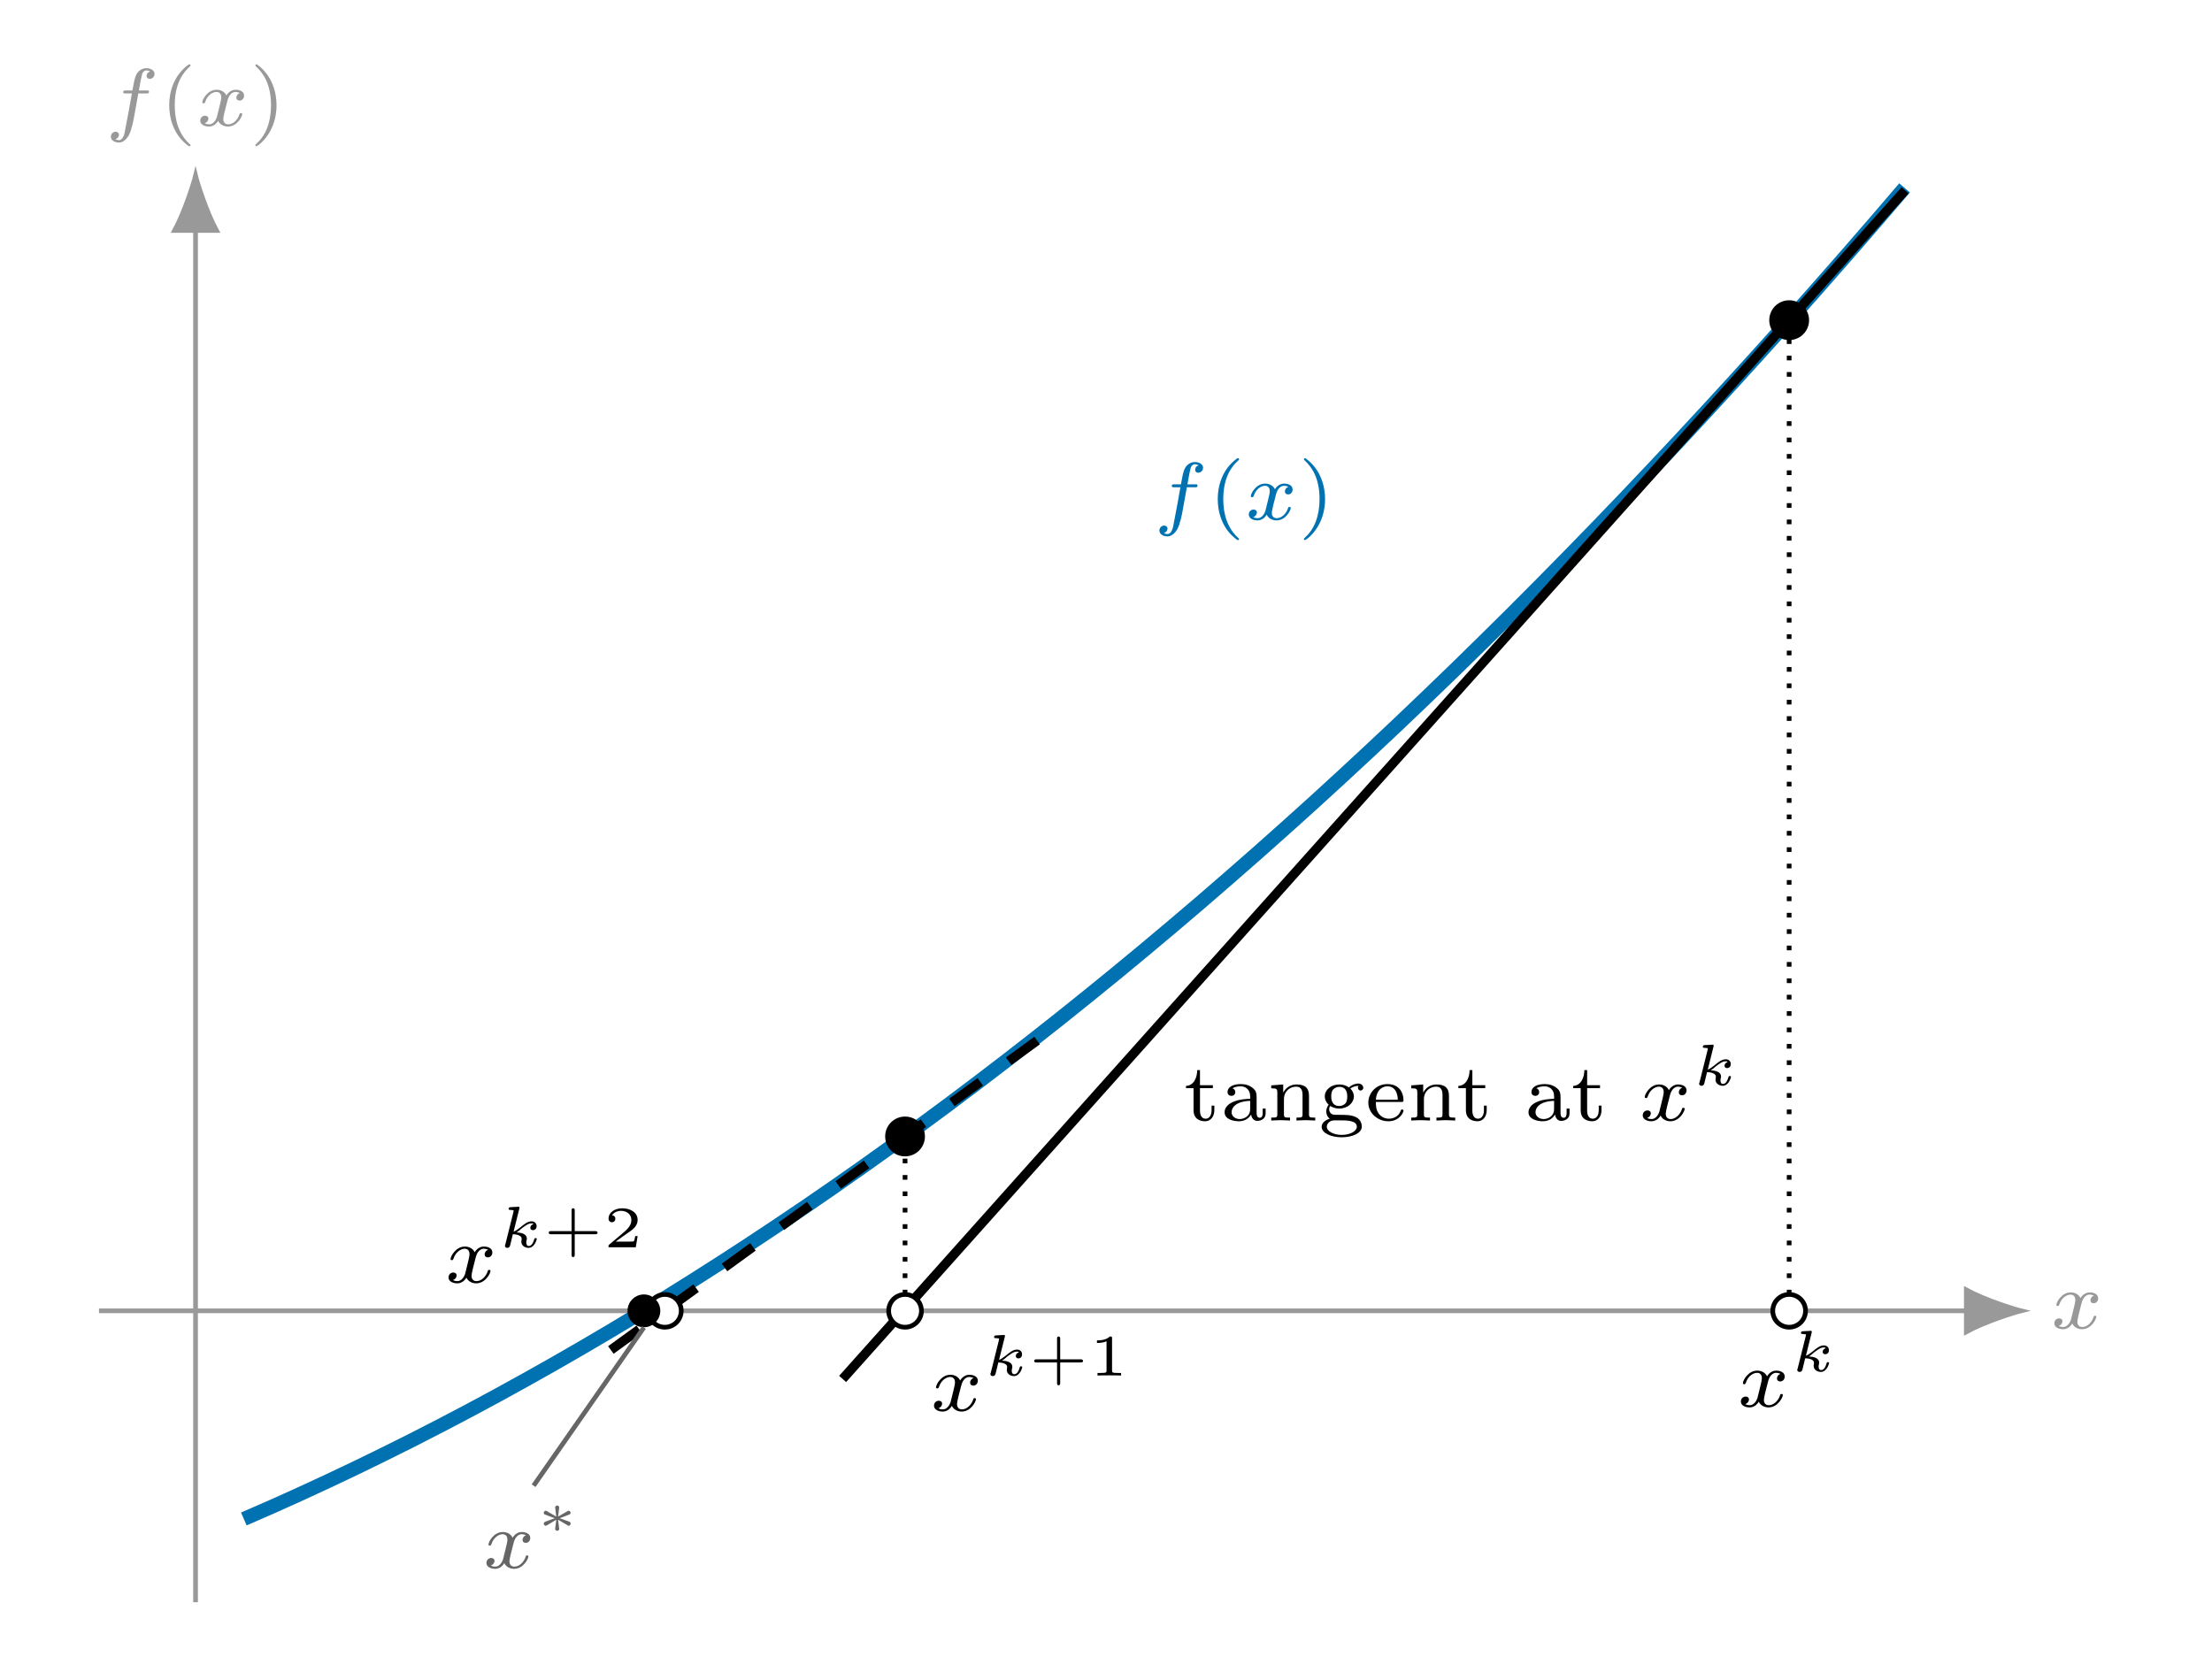
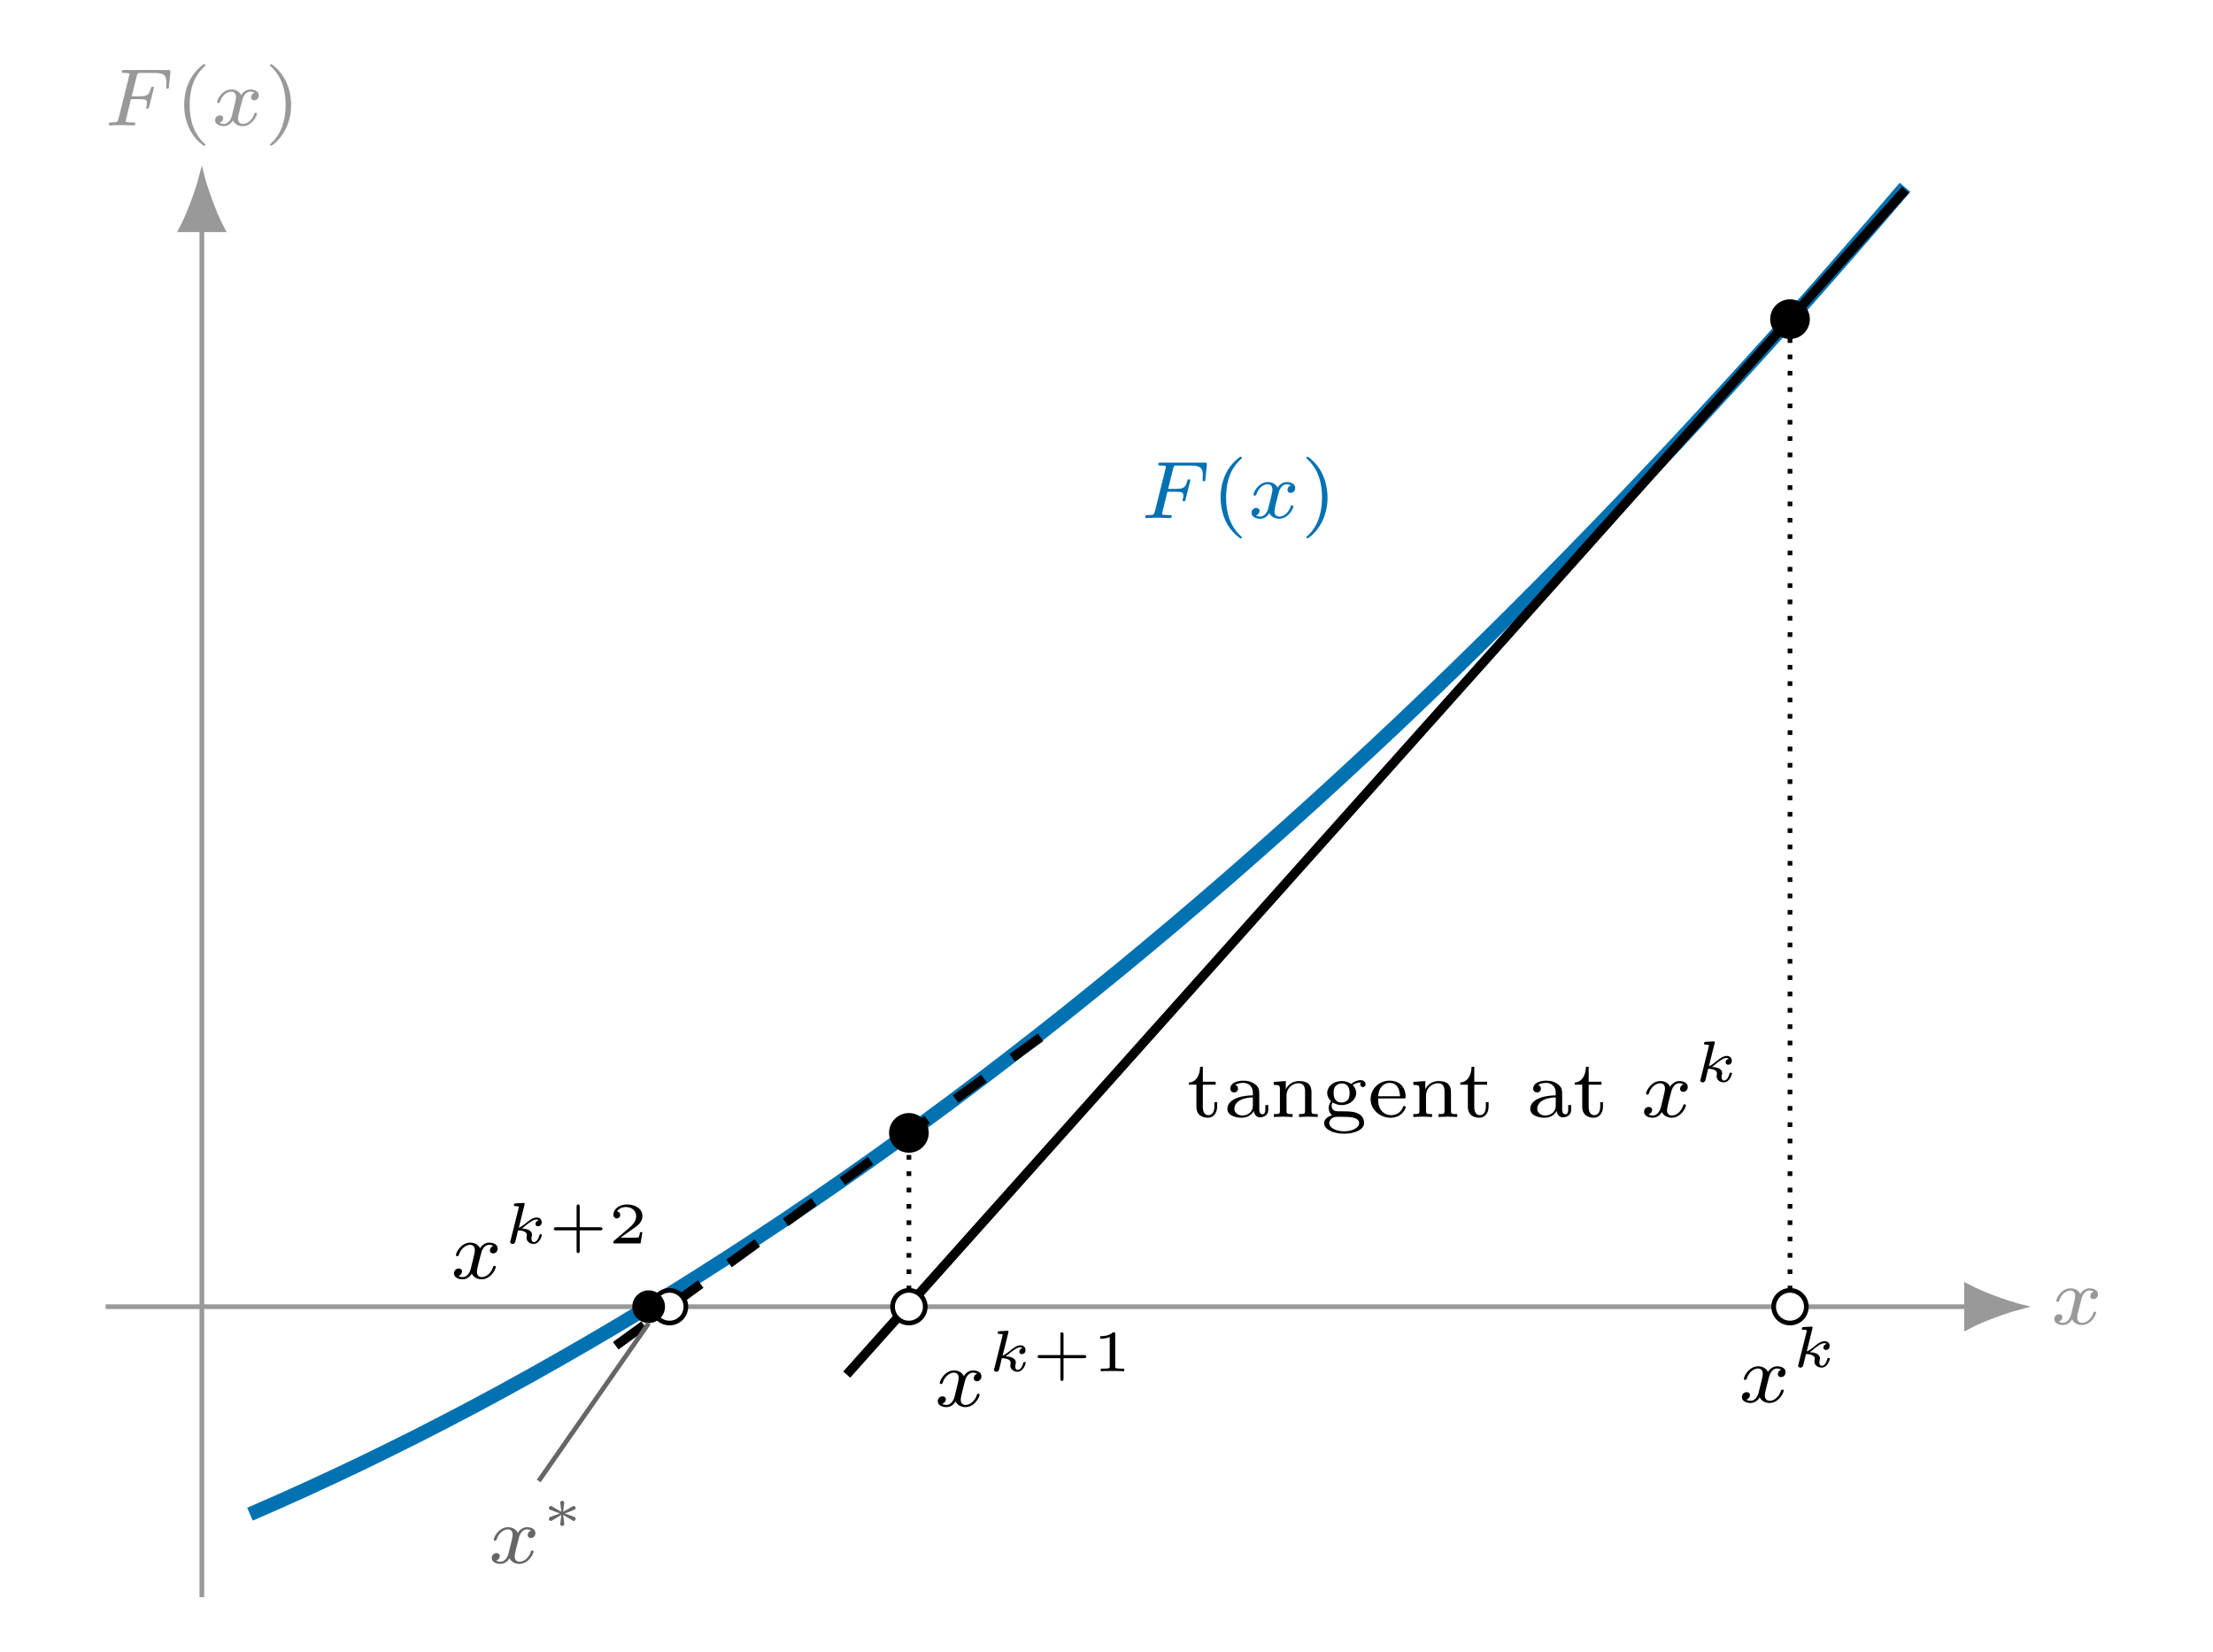
- <svg xmlns="http://www.w3.org/2000/svg" xmlns:xlink="http://www.w3.org/1999/xlink" width="187.707pt" height="140.575pt" viewBox="0 0 187.707 140.575">
+ <svg xmlns="http://www.w3.org/2000/svg" xmlns:xlink="http://www.w3.org/1999/xlink" width="188.436pt" height="140.575pt" viewBox="0 0 188.436 140.575">
  <defs>
    <g>
      <g id="glyph-0-0">
        <path d="M 1.734 -0.734 C 1.656 -0.5 1.438 -0.125 1.078 -0.125 C 1.062 -0.125 0.844 -0.125 0.703 -0.219 C 0.984 -0.312 1.016 -0.562 1.016 -0.609 C 1.016 -0.766 0.891 -0.859 0.734 -0.859 C 0.531 -0.859 0.328 -0.703 0.328 -0.438 C 0.328 -0.094 0.719 0.062 1.062 0.062 C 1.391 0.062 1.672 -0.125 1.844 -0.422 C 2.016 -0.062 2.391 0.062 2.672 0.062 C 3.469 0.062 3.891 -0.797 3.891 -1 C 3.891 -1.078 3.797 -1.078 3.781 -1.078 C 3.688 -1.078 3.672 -1.047 3.656 -0.969 C 3.5 -0.484 3.094 -0.125 2.703 -0.125 C 2.422 -0.125 2.281 -0.312 2.281 -0.578 C 2.281 -0.766 2.438 -1.391 2.641 -2.156 C 2.781 -2.703 3.094 -2.875 3.312 -2.875 C 3.328 -2.875 3.547 -2.875 3.688 -2.781 C 3.469 -2.719 3.391 -2.516 3.391 -2.391 C 3.391 -2.234 3.5 -2.141 3.672 -2.141 C 3.828 -2.141 4.047 -2.266 4.047 -2.562 C 4.047 -2.953 3.609 -3.062 3.328 -3.062 C 2.984 -3.062 2.703 -2.844 2.547 -2.578 C 2.422 -2.859 2.109 -3.062 1.719 -3.062 C 0.938 -3.062 0.5 -2.219 0.5 -2 C 0.5 -1.906 0.594 -1.906 0.609 -1.906 C 0.703 -1.906 0.703 -1.938 0.75 -2.031 C 0.922 -2.578 1.359 -2.875 1.703 -2.875 C 1.922 -2.875 2.109 -2.75 2.109 -2.406 C 2.109 -2.281 2.031 -1.922 1.969 -1.688 Z M 1.734 -0.734 " />
      </g>
      <g id="glyph-0-1">
-         <path d="M 2.828 -2.75 L 3.516 -2.75 C 3.656 -2.75 3.734 -2.75 3.734 -2.906 C 3.734 -3 3.656 -3 3.531 -3 L 2.875 -3 C 3.031 -3.875 3.094 -4.203 3.156 -4.406 C 3.188 -4.547 3.344 -4.703 3.5 -4.703 C 3.516 -4.703 3.703 -4.703 3.828 -4.609 C 3.547 -4.531 3.531 -4.281 3.531 -4.234 C 3.531 -4.078 3.641 -3.984 3.797 -3.984 C 3.984 -3.984 4.203 -4.141 4.203 -4.406 C 4.203 -4.719 3.859 -4.891 3.5 -4.891 C 3.203 -4.891 2.859 -4.719 2.672 -4.375 C 2.531 -4.109 2.469 -3.797 2.328 -3 L 1.781 -3 C 1.641 -3 1.547 -3 1.547 -2.844 C 1.547 -2.75 1.641 -2.75 1.766 -2.75 L 2.281 -2.75 C 2.281 -2.703 1.828 -0.203 1.672 0.547 C 1.641 0.703 1.516 1.219 1.188 1.219 C 1.172 1.219 1.016 1.219 0.875 1.141 C 1.156 1.047 1.188 0.797 1.188 0.766 C 1.188 0.609 1.062 0.5 0.906 0.5 C 0.719 0.5 0.5 0.656 0.5 0.922 C 0.5 1.234 0.828 1.422 1.188 1.422 C 1.625 1.422 1.938 0.953 2.016 0.812 C 2.266 0.344 2.422 -0.516 2.438 -0.594 Z M 2.828 -2.75 " />
+         <path d="M 2.375 -2.234 L 3.125 -2.234 C 3.656 -2.234 3.734 -2.156 3.734 -1.922 C 3.734 -1.828 3.734 -1.812 3.688 -1.609 C 3.672 -1.578 3.672 -1.547 3.672 -1.531 C 3.672 -1.453 3.719 -1.422 3.797 -1.422 C 3.875 -1.422 3.891 -1.453 3.922 -1.578 L 4.297 -3.062 C 4.297 -3.078 4.328 -3.188 4.328 -3.203 C 4.328 -3.266 4.281 -3.297 4.203 -3.297 C 4.109 -3.297 4.109 -3.266 4.062 -3.141 C 3.922 -2.594 3.734 -2.484 3.141 -2.484 L 2.438 -2.484 L 2.875 -4.234 C 2.938 -4.453 2.938 -4.469 3.234 -4.469 L 4.297 -4.469 C 5.219 -4.469 5.391 -4.25 5.391 -3.672 C 5.391 -3.438 5.375 -3.297 5.375 -3.234 C 5.375 -3.188 5.391 -3.125 5.484 -3.125 C 5.594 -3.125 5.594 -3.188 5.609 -3.297 L 5.734 -4.516 C 5.75 -4.719 5.703 -4.719 5.531 -4.719 L 1.828 -4.719 C 1.688 -4.719 1.594 -4.719 1.594 -4.562 C 1.594 -4.469 1.688 -4.469 1.828 -4.469 C 1.828 -4.469 1.953 -4.469 2.094 -4.453 C 2.234 -4.438 2.25 -4.422 2.25 -4.359 C 2.25 -4.312 2.219 -4.234 2.219 -4.203 L 1.312 -0.562 C 1.234 -0.297 1.234 -0.25 0.688 -0.25 C 0.562 -0.25 0.484 -0.25 0.484 -0.109 C 0.484 -0.031 0.531 0 0.594 0 C 0.797 0 1.312 -0.031 1.516 -0.031 L 2.047 -0.016 C 2.219 -0.016 2.422 0 2.594 0 C 2.641 0 2.75 0 2.75 -0.156 C 2.75 -0.25 2.656 -0.25 2.5 -0.25 C 2.484 -0.25 2.312 -0.25 2.141 -0.266 C 2 -0.281 1.922 -0.281 1.922 -0.375 C 1.922 -0.406 1.922 -0.438 1.953 -0.5 Z M 2.375 -2.234 " />
      </g>
      <g id="glyph-1-0">
        <path d="M 2.469 -5.219 C 1.141 -4.281 0.797 -2.812 0.797 -1.75 C 0.797 -0.766 1.094 0.766 2.469 1.734 C 2.531 1.734 2.609 1.734 2.609 1.641 C 2.609 1.609 2.594 1.594 2.531 1.547 C 1.609 0.703 1.266 -0.469 1.266 -1.734 C 1.266 -3.609 1.984 -4.531 2.562 -5.047 C 2.594 -5.078 2.609 -5.094 2.609 -5.125 C 2.609 -5.219 2.531 -5.219 2.469 -5.219 Z M 2.469 -5.219 " />
      </g>
      <g id="glyph-1-1">
        <path d="M 0.625 -5.219 C 0.578 -5.219 0.5 -5.219 0.5 -5.125 C 0.5 -5.094 0.516 -5.078 0.562 -5.031 C 1.156 -4.484 1.828 -3.547 1.828 -1.75 C 1.828 -0.297 1.375 0.812 0.625 1.484 C 0.5 1.609 0.5 1.609 0.5 1.641 C 0.5 1.688 0.516 1.734 0.578 1.734 C 0.672 1.734 1.328 1.266 1.781 0.406 C 2.094 -0.172 2.297 -0.922 2.297 -1.734 C 2.297 -2.719 2 -4.234 0.625 -5.219 Z M 0.625 -5.219 " />
      </g>
      <g id="glyph-1-2">
        <path d="M 1.391 -2.75 L 2.484 -2.75 L 2.484 -3 L 1.391 -3 L 1.391 -4.281 L 1.156 -4.281 C 1.156 -3.656 0.875 -2.969 0.203 -2.938 L 0.203 -2.75 L 0.844 -2.75 L 0.844 -0.875 C 0.844 -0.094 1.438 0.062 1.828 0.062 C 2.281 0.062 2.609 -0.328 2.609 -0.875 L 2.609 -1.266 L 2.375 -1.266 L 2.375 -0.891 C 2.375 -0.406 2.156 -0.156 1.875 -0.156 C 1.391 -0.156 1.391 -0.734 1.391 -0.859 Z M 1.391 -2.75 " />
      </g>
      <g id="glyph-1-3">
        <path d="M 3.094 -1.859 C 3.094 -2.234 3.094 -2.5 2.781 -2.75 C 2.5 -2.984 2.156 -3.094 1.75 -3.094 C 1.094 -3.094 0.625 -2.844 0.625 -2.422 C 0.625 -2.203 0.781 -2.094 0.953 -2.094 C 1.141 -2.094 1.281 -2.219 1.281 -2.406 C 1.281 -2.531 1.234 -2.672 1.047 -2.734 C 1.297 -2.906 1.703 -2.906 1.734 -2.906 C 2.125 -2.906 2.547 -2.656 2.547 -2.062 L 2.547 -1.844 C 2.172 -1.828 1.703 -1.812 1.203 -1.625 C 0.578 -1.391 0.375 -1.016 0.375 -0.703 C 0.375 -0.109 1.109 0.062 1.594 0.062 C 2.156 0.062 2.484 -0.25 2.625 -0.516 C 2.656 -0.234 2.844 0.031 3.156 0.031 C 3.172 0.031 3.859 0.031 3.859 -0.625 L 3.859 -1.016 L 3.609 -1.016 L 3.609 -0.625 C 3.609 -0.562 3.609 -0.234 3.359 -0.234 C 3.094 -0.234 3.094 -0.562 3.094 -0.641 Z M 2.547 -0.984 C 2.547 -0.312 1.969 -0.125 1.656 -0.125 C 1.297 -0.125 0.969 -0.359 0.969 -0.703 C 0.969 -1.078 1.297 -1.625 2.547 -1.672 Z M 2.547 -0.984 " />
      </g>
      <g id="glyph-1-4">
        <path d="M 3.578 -2.109 C 3.578 -2.719 3.281 -3.062 2.531 -3.062 C 1.969 -3.062 1.594 -2.75 1.406 -2.391 L 1.391 -2.391 L 1.391 -3.062 L 0.375 -2.984 L 0.375 -2.734 C 0.844 -2.734 0.891 -2.688 0.891 -2.344 L 0.891 -0.547 C 0.891 -0.25 0.828 -0.25 0.375 -0.25 L 0.375 0 C 0.391 0 0.875 -0.031 1.172 -0.031 C 1.422 -0.031 1.906 0 1.969 0 L 1.969 -0.25 C 1.516 -0.25 1.453 -0.25 1.453 -0.547 L 1.453 -1.797 C 1.453 -2.531 2.016 -2.875 2.484 -2.875 C 2.969 -2.875 3.031 -2.484 3.031 -2.141 L 3.031 -0.547 C 3.031 -0.25 2.969 -0.25 2.516 -0.25 L 2.516 0 C 2.531 0 3.016 -0.031 3.297 -0.031 C 3.562 -0.031 4.047 0 4.109 0 L 4.109 -0.25 C 3.656 -0.25 3.578 -0.25 3.578 -0.547 Z M 3.578 -2.109 " />
      </g>
      <g id="glyph-1-5">
        <path d="M 1 -1.234 C 1.109 -1.172 1.359 -1.016 1.766 -1.016 C 2.469 -1.016 3 -1.5 3 -2.047 C 3 -2.312 2.875 -2.531 2.703 -2.719 C 3.016 -2.938 3.281 -2.938 3.406 -2.938 C 3.375 -2.906 3.344 -2.891 3.344 -2.781 C 3.344 -2.641 3.453 -2.547 3.562 -2.547 C 3.672 -2.547 3.797 -2.625 3.797 -2.781 C 3.797 -2.938 3.656 -3.141 3.375 -3.141 C 3.281 -3.141 2.906 -3.109 2.578 -2.812 C 2.359 -2.969 2.078 -3.062 1.766 -3.062 C 1.047 -3.062 0.531 -2.594 0.531 -2.047 C 0.531 -1.766 0.672 -1.516 0.859 -1.344 C 0.812 -1.281 0.656 -1.047 0.656 -0.781 C 0.656 -0.688 0.672 -0.359 0.953 -0.156 C 0.625 -0.062 0.266 0.172 0.266 0.531 C 0.266 1.047 1.031 1.422 1.969 1.422 C 2.859 1.422 3.672 1.078 3.672 0.516 C 3.672 0.312 3.594 -0.062 3.219 -0.266 C 2.797 -0.484 2.391 -0.484 1.719 -0.484 C 1.562 -0.484 1.312 -0.484 1.266 -0.5 C 1.031 -0.547 0.906 -0.75 0.906 -0.953 C 0.906 -1.125 0.953 -1.188 1 -1.234 Z M 1.766 -1.234 C 1.078 -1.234 1.078 -1.891 1.078 -2.047 C 1.078 -2.156 1.078 -2.438 1.219 -2.609 C 1.328 -2.734 1.516 -2.859 1.766 -2.859 C 2.438 -2.859 2.438 -2.188 2.438 -2.047 C 2.438 -1.938 2.438 -1.656 2.297 -1.469 C 2.203 -1.359 2.016 -1.234 1.766 -1.234 Z M 1.766 -0.016 C 2.391 -0.016 3.25 -0.016 3.25 0.531 C 3.25 0.891 2.703 1.219 1.969 1.219 C 1.25 1.219 0.703 0.891 0.703 0.531 C 0.703 0.281 0.922 -0.016 1.359 -0.016 Z M 1.766 -0.016 " />
      </g>
      <g id="glyph-1-6">
        <path d="M 3.062 -1.578 C 3.203 -1.578 3.25 -1.578 3.25 -1.734 C 3.25 -2.344 2.906 -3.094 1.875 -3.094 C 0.969 -3.094 0.266 -2.375 0.266 -1.516 C 0.266 -0.641 1.047 0.062 1.969 0.062 C 2.906 0.062 3.25 -0.688 3.25 -0.828 C 3.25 -0.859 3.234 -0.938 3.141 -0.938 C 3.047 -0.938 3.031 -0.891 3.016 -0.828 C 2.797 -0.25 2.266 -0.156 2.016 -0.156 C 1.688 -0.156 1.375 -0.297 1.172 -0.562 C 0.906 -0.891 0.906 -1.312 0.906 -1.578 Z M 0.906 -1.766 C 0.984 -2.75 1.609 -2.906 1.875 -2.906 C 2.734 -2.906 2.766 -1.938 2.766 -1.766 Z M 0.906 -1.766 " />
      </g>
      <g id="glyph-2-0">
        <path d="M 1.828 -3.266 C 1.844 -3.328 1.844 -3.344 1.844 -3.359 C 1.844 -3.453 1.781 -3.453 1.688 -3.438 L 1.078 -3.406 C 1 -3.391 0.984 -3.391 0.969 -3.375 C 0.938 -3.344 0.922 -3.281 0.922 -3.25 C 0.922 -3.172 1.016 -3.172 1.078 -3.172 C 1.078 -3.172 1.172 -3.172 1.25 -3.156 C 1.344 -3.156 1.344 -3.141 1.344 -3.094 C 1.344 -3.078 1.344 -3.078 1.328 -2.984 L 0.641 -0.234 C 0.609 -0.156 0.609 -0.156 0.609 -0.125 C 0.609 -0.016 0.703 0.047 0.812 0.047 C 1 0.047 1.047 -0.125 1.062 -0.203 L 1.281 -1.109 C 1.422 -1.109 2.031 -1.078 2.031 -0.719 C 2.031 -0.688 2.031 -0.672 2.016 -0.609 C 2 -0.531 2 -0.5 2 -0.484 C 2 -0.125 2.328 0.047 2.609 0.047 C 3.125 0.047 3.312 -0.656 3.312 -0.719 C 3.312 -0.781 3.234 -0.781 3.219 -0.781 C 3.125 -0.781 3.125 -0.766 3.094 -0.672 C 3.047 -0.5 2.906 -0.109 2.641 -0.109 C 2.453 -0.109 2.422 -0.297 2.422 -0.406 C 2.422 -0.406 2.422 -0.484 2.438 -0.562 C 2.469 -0.641 2.469 -0.703 2.469 -0.734 C 2.469 -1.172 1.922 -1.25 1.594 -1.266 C 1.734 -1.344 1.938 -1.516 2.016 -1.594 C 2.312 -1.812 2.578 -2.031 2.859 -2.031 C 2.969 -2.031 3 -2 3.031 -1.969 C 3.031 -1.969 3 -1.953 3 -1.953 C 2.766 -1.875 2.766 -1.672 2.766 -1.656 C 2.766 -1.562 2.828 -1.453 2.984 -1.453 C 3.094 -1.453 3.297 -1.531 3.297 -1.797 C 3.297 -2.047 3.109 -2.203 2.875 -2.203 C 2.531 -2.203 2.25 -1.969 1.891 -1.672 C 1.703 -1.531 1.547 -1.406 1.344 -1.328 Z M 1.828 -3.266 " />
      </g>
      <g id="glyph-3-0">
        <path d="M 2.688 -1.109 L 4.422 -1.109 C 4.484 -1.109 4.625 -1.109 4.625 -1.234 C 4.625 -1.375 4.484 -1.375 4.422 -1.375 L 2.688 -1.375 L 2.688 -3.109 C 2.688 -3.188 2.688 -3.312 2.547 -3.312 C 2.422 -3.312 2.422 -3.188 2.422 -3.109 L 2.422 -1.375 L 0.688 -1.375 C 0.609 -1.375 0.484 -1.375 0.484 -1.234 C 0.484 -1.109 0.609 -1.109 0.688 -1.109 L 2.422 -1.109 L 2.422 0.625 C 2.422 0.703 2.422 0.828 2.547 0.828 C 2.688 0.828 2.688 0.703 2.688 0.625 Z M 2.688 -1.109 " />
      </g>
      <g id="glyph-3-1">
        <path d="M 1.984 -3.156 C 1.984 -3.312 1.969 -3.312 1.797 -3.312 C 1.453 -2.984 0.891 -2.984 0.797 -2.984 L 0.703 -2.984 L 0.703 -2.766 L 0.797 -2.766 C 0.906 -2.766 1.234 -2.781 1.516 -2.906 L 1.516 -0.422 C 1.516 -0.266 1.516 -0.219 1 -0.219 L 0.75 -0.219 L 0.75 0 C 1.016 -0.016 1.453 -0.016 1.75 -0.016 C 2.031 -0.016 2.484 -0.016 2.75 0 L 2.75 -0.219 L 2.5 -0.219 C 1.984 -0.219 1.984 -0.266 1.984 -0.422 Z M 1.984 -3.156 " />
      </g>
      <g id="glyph-3-2">
        <path d="M 2.922 -0.953 L 2.719 -0.953 C 2.703 -0.859 2.656 -0.562 2.578 -0.5 C 2.531 -0.484 2.109 -0.484 2.047 -0.484 L 1.062 -0.484 C 1.391 -0.719 1.766 -1 2.062 -1.203 C 2.516 -1.5 2.922 -1.797 2.922 -2.328 C 2.922 -2.953 2.328 -3.312 1.609 -3.312 C 0.938 -3.312 0.453 -2.922 0.453 -2.438 C 0.453 -2.172 0.672 -2.125 0.734 -2.125 C 0.875 -2.125 1.031 -2.219 1.031 -2.422 C 1.031 -2.609 0.906 -2.703 0.75 -2.719 C 0.891 -2.938 1.172 -3.094 1.516 -3.094 C 2 -3.094 2.391 -2.797 2.391 -2.312 C 2.391 -1.891 2.109 -1.578 1.719 -1.25 L 0.516 -0.234 C 0.469 -0.188 0.453 -0.188 0.453 -0.156 L 0.453 0 L 2.766 0 Z M 2.922 -0.953 " />
      </g>
      <g id="glyph-4-0">
        <path d="M 1.906 -1.375 C 1.922 -1.469 2 -2.109 2 -2.156 C 2 -2.234 1.922 -2.312 1.828 -2.312 C 1.719 -2.312 1.656 -2.234 1.656 -2.156 C 1.656 -2.109 1.734 -1.469 1.75 -1.375 L 0.969 -1.828 C 0.922 -1.859 0.906 -1.875 0.859 -1.875 C 0.781 -1.875 0.688 -1.797 0.688 -1.688 C 0.688 -1.609 0.734 -1.562 0.797 -1.547 C 1.062 -1.438 1.344 -1.344 1.625 -1.234 C 1.344 -1.141 0.891 -0.969 0.812 -0.938 C 0.781 -0.922 0.688 -0.891 0.688 -0.781 C 0.688 -0.672 0.781 -0.594 0.859 -0.594 C 0.922 -0.594 1.062 -0.703 1.75 -1.109 C 1.734 -1 1.656 -0.375 1.656 -0.328 C 1.656 -0.25 1.719 -0.172 1.828 -0.172 C 1.922 -0.172 2 -0.234 2 -0.328 C 2 -0.375 1.922 -1.016 1.906 -1.109 L 2.703 -0.641 C 2.734 -0.609 2.75 -0.594 2.797 -0.594 C 2.875 -0.594 2.969 -0.672 2.969 -0.781 C 2.969 -0.859 2.922 -0.922 2.859 -0.938 C 2.594 -1.047 2.312 -1.141 2.031 -1.234 C 2.312 -1.344 2.766 -1.5 2.844 -1.547 C 2.875 -1.562 2.969 -1.578 2.969 -1.688 C 2.969 -1.797 2.875 -1.875 2.797 -1.875 C 2.75 -1.875 2.734 -1.859 2.688 -1.828 Z M 1.906 -1.375 " />
      </g>
    </g>
    <clipPath id="clip-0">
-       <path clip-rule="nonzero" d="M 3 0 L 179 0 L 179 140.152 L 3 140.152 Z M 3 0 " />
+       <path clip-rule="nonzero" d="M 4 0 L 180 0 L 180 140.152 L 4 140.152 Z M 4 0 " />
    </clipPath>
  </defs>
-   <path fill="none" stroke-width="0.399" stroke-linecap="butt" stroke-linejoin="miter" stroke="rgb(59.999%, 59.999%, 59.999%)" stroke-opacity="1" stroke-miterlimit="10" d="M 69.875 0.002 L 228.815 0.002 " transform="matrix(0.996986, 0, 0, -0.996986, -61.26553, 111.2517)" />
-   <path fill-rule="nonzero" fill="rgb(59.999%, 59.999%, 59.999%)" fill-opacity="1" stroke-width="0.399" stroke-linecap="butt" stroke-linejoin="miter" stroke="rgb(59.999%, 59.999%, 59.999%)" stroke-opacity="1" stroke-miterlimit="10" d="M 4.649 0.002 C 4.077 0.139 1.569 0.922 -0.002 1.78 L -0.002 -1.781 C 1.569 -0.923 4.077 -0.139 4.649 0.002 Z M 4.649 0.002 " transform="matrix(0.996986, 0, 0, -0.996986, 166.8612, 111.2517)" />
+   <path fill="none" stroke-width="0.399" stroke-linecap="butt" stroke-linejoin="miter" stroke="rgb(59.999%, 59.999%, 59.999%)" stroke-opacity="1" stroke-miterlimit="10" d="M 69.876 0.002 L 228.816 0.002 " transform="matrix(0.996986, 0, 0, -0.996986, -60.67272, 111.2517)" />
+   <path fill-rule="nonzero" fill="rgb(59.999%, 59.999%, 59.999%)" fill-opacity="1" stroke-width="0.399" stroke-linecap="butt" stroke-linejoin="miter" stroke="rgb(59.999%, 59.999%, 59.999%)" stroke-opacity="1" stroke-miterlimit="10" d="M 4.65 0.002 C 4.078 0.139 1.57 0.922 -0.001 1.78 L -0.001 -1.781 C 1.57 -0.923 4.078 -0.139 4.65 0.002 Z M 4.65 0.002 " transform="matrix(0.996986, 0, 0, -0.996986, 167.454, 111.2517)" />
  <g fill="rgb(59.999%, 59.999%, 59.999%)" fill-opacity="1">
-     <use xlink:href="#glyph-0-0" x="174" y="112.748" />
+     <use xlink:href="#glyph-0-0" x="174.593" y="112.748" />
  </g>
-   <path fill="none" stroke-width="0.399" stroke-linecap="butt" stroke-linejoin="miter" stroke="rgb(59.999%, 59.999%, 59.999%)" stroke-opacity="1" stroke-miterlimit="10" d="M 78.095 -24.804 L 78.095 91.97 " transform="matrix(0.996986, 0, 0, -0.996986, -61.26553, 111.2517)" />
-   <path fill-rule="nonzero" fill="rgb(59.999%, 59.999%, 59.999%)" fill-opacity="1" stroke-width="0.399" stroke-linecap="butt" stroke-linejoin="miter" stroke="rgb(59.999%, 59.999%, 59.999%)" stroke-opacity="1" stroke-miterlimit="10" d="M 4.649 0 C 4.077 0.138 1.569 0.925 -0.002 1.779 L -0.002 -1.778 C 1.569 -0.924 4.077 -0.137 4.649 0 Z M 4.649 0 " transform="matrix(0, -0.996986, -0.996986, 0, 16.59414, 19.55682)" />
+   <path fill="none" stroke-width="0.399" stroke-linecap="butt" stroke-linejoin="miter" stroke="rgb(59.999%, 59.999%, 59.999%)" stroke-opacity="1" stroke-miterlimit="10" d="M 78.096 -24.804 L 78.096 91.97 " transform="matrix(0.996986, 0, 0, -0.996986, -60.67272, 111.2517)" />
+   <path fill-rule="nonzero" fill="rgb(59.999%, 59.999%, 59.999%)" fill-opacity="1" stroke-width="0.399" stroke-linecap="butt" stroke-linejoin="miter" stroke="rgb(59.999%, 59.999%, 59.999%)" stroke-opacity="1" stroke-miterlimit="10" d="M 4.649 -0.001 C 4.077 0.14 1.569 0.924 -0.002 1.778 L -0.002 -1.779 C 1.569 -0.925 4.077 -0.138 4.649 -0.001 Z M 4.649 -0.001 " transform="matrix(0, -0.996986, -0.996986, 0, 17.18695, 19.55682)" />
  <g fill="rgb(59.999%, 59.999%, 59.999%)" fill-opacity="1">
-     <use xlink:href="#glyph-0-1" x="8.91" y="10.678" />
+     <use xlink:href="#glyph-0-1" x="8.776" y="10.678" />
  </g>
  <g fill="rgb(59.999%, 59.999%, 59.999%)" fill-opacity="1">
-     <use xlink:href="#glyph-1-0" x="13.562" y="10.678" />
+     <use xlink:href="#glyph-1-0" x="14.884" y="10.678" />
  </g>
  <g fill="rgb(59.999%, 59.999%, 59.999%)" fill-opacity="1">
-     <use xlink:href="#glyph-0-0" x="16.666" y="10.678" />
+     <use xlink:href="#glyph-0-0" x="17.988" y="10.678" />
  </g>
  <g fill="rgb(59.999%, 59.999%, 59.999%)" fill-opacity="1">
-     <use xlink:href="#glyph-1-1" x="21.17" y="10.678" />
+     <use xlink:href="#glyph-1-1" x="22.492" y="10.678" />
  </g>
  <g clip-path="url(#clip-0)">
-     <path fill="none" stroke-width="1.196" stroke-linecap="butt" stroke-linejoin="miter" stroke="rgb(0%, 44.707%, 69.803%)" stroke-opacity="1" stroke-miterlimit="10" d="M 82.205 -17.716 L 84.603 -16.67 L 86.997 -15.592 L 89.394 -14.483 L 91.788 -13.347 L 94.186 -12.176 L 96.58 -10.981 L 98.978 -9.75 L 101.372 -8.493 L 103.77 -7.204 L 106.164 -5.883 L 108.562 -4.535 L 110.955 -3.156 L 113.349 -1.75 L 115.747 -0.308 L 118.141 1.157 L 120.539 2.658 L 122.933 4.186 L 125.331 5.746 L 127.725 7.336 L 130.123 8.954 L 132.517 10.604 L 134.914 12.285 L 137.308 13.997 L 139.706 15.737 L 142.1 17.504 L 144.498 19.306 L 146.892 21.136 L 149.29 22.997 L 151.684 24.885 L 154.082 26.809 L 156.475 28.756 L 158.873 30.739 L 161.267 32.749 L 163.665 34.79 L 166.059 36.863 L 168.457 38.963 L 170.851 41.094 L 173.249 43.253 L 175.643 45.447 L 178.04 47.669 L 180.434 49.918 L 182.828 52.202 L 185.226 54.514 L 187.62 56.857 L 190.018 59.227 L 192.412 61.629 L 194.81 64.062 L 197.204 66.522 L 199.602 69.014 L 201.995 71.538 L 204.393 74.092 L 206.787 76.674 L 209.185 79.288 L 211.579 81.928 L 213.977 84.6 L 216.371 87.304 L 218.769 90.039 L 221.163 92.801 L 223.56 95.594 " transform="matrix(0.996986, 0, 0, -0.996986, -61.26553, 111.2517)" />
+     <path fill="none" stroke-width="1.196" stroke-linecap="butt" stroke-linejoin="miter" stroke="rgb(0%, 44.707%, 69.803%)" stroke-opacity="1" stroke-miterlimit="10" d="M 82.206 -17.716 L 84.6 -16.67 L 86.997 -15.592 L 89.391 -14.483 L 91.789 -13.347 L 94.183 -12.176 L 96.581 -10.981 L 98.975 -9.75 L 101.373 -8.493 L 103.767 -7.204 L 106.165 -5.883 L 108.559 -4.535 L 110.956 -3.156 L 113.35 -1.75 L 115.748 -0.308 L 118.142 1.157 L 120.54 2.658 L 122.934 4.186 L 125.332 5.746 L 127.726 7.336 L 130.124 8.954 L 132.517 10.604 L 134.915 12.285 L 137.309 13.997 L 139.707 15.737 L 142.101 17.504 L 144.499 19.306 L 146.893 21.136 L 149.287 22.997 L 151.685 24.885 L 154.079 26.809 L 156.476 28.756 L 158.87 30.739 L 161.268 32.749 L 163.662 34.79 L 166.06 36.863 L 168.454 38.963 L 170.852 41.094 L 173.246 43.253 L 175.644 45.447 L 178.037 47.669 L 180.435 49.918 L 182.829 52.202 L 185.227 54.514 L 187.621 56.857 L 190.019 59.227 L 192.413 61.629 L 194.811 64.062 L 197.205 66.522 L 199.602 69.014 L 201.996 71.538 L 204.394 74.092 L 206.788 76.674 L 209.186 79.288 L 211.58 81.928 L 213.978 84.6 L 216.372 87.304 L 218.766 90.039 L 221.164 92.801 L 223.558 95.594 " transform="matrix(0.996986, 0, 0, -0.996986, -60.67272, 111.2517)" />
  </g>
-   <path fill="none" stroke-width="0.797" stroke-linecap="butt" stroke-linejoin="miter" stroke="rgb(0%, 0%, 0%)" stroke-opacity="1" stroke-miterlimit="10" d="M 133.171 -5.797 L 223.6 95.387 " transform="matrix(0.996986, 0, 0, -0.996986, -61.26553, 111.2517)" />
+   <path fill="none" stroke-width="0.797" stroke-linecap="butt" stroke-linejoin="miter" stroke="rgb(0%, 0%, 0%)" stroke-opacity="1" stroke-miterlimit="10" d="M 133.172 -5.797 L 223.601 95.387 " transform="matrix(0.996986, 0, 0, -0.996986, -60.67272, 111.2517)" />
  <g fill="rgb(0%, 0%, 0%)" fill-opacity="1">
-     <use xlink:href="#glyph-1-2" x="100.438" y="95.1" />
-     <use xlink:href="#glyph-1-3" x="103.541" y="95.1" />
-     <use xlink:href="#glyph-1-4" x="107.501" y="95.1" />
-     <use xlink:href="#glyph-1-5" x="111.888" y="95.1" />
-     <use xlink:href="#glyph-1-6" x="115.848" y="95.1" />
-     <use xlink:href="#glyph-1-4" x="119.379" y="95.1" />
+     <use xlink:href="#glyph-1-2" x="101.03" y="95.1" />
+     <use xlink:href="#glyph-1-3" x="104.134" y="95.1" />
+     <use xlink:href="#glyph-1-4" x="108.094" y="95.1" />
+     <use xlink:href="#glyph-1-5" x="112.481" y="95.1" />
+     <use xlink:href="#glyph-1-6" x="116.441" y="95.1" />
+     <use xlink:href="#glyph-1-4" x="119.972" y="95.1" />
  </g>
  <g fill="rgb(0%, 0%, 0%)" fill-opacity="1">
-     <use xlink:href="#glyph-1-2" x="123.551" y="95.1" />
+     <use xlink:href="#glyph-1-2" x="124.144" y="95.1" />
  </g>
  <g fill="rgb(0%, 0%, 0%)" fill-opacity="1">
-     <use xlink:href="#glyph-1-3" x="129.331" y="95.1" />
-     <use xlink:href="#glyph-1-2" x="133.291" y="95.1" />
+     <use xlink:href="#glyph-1-3" x="129.924" y="95.1" />
+     <use xlink:href="#glyph-1-2" x="133.884" y="95.1" />
  </g>
  <g fill="rgb(0%, 0%, 0%)" fill-opacity="1">
-     <use xlink:href="#glyph-0-0" x="139.071" y="95.1" />
+     <use xlink:href="#glyph-0-0" x="139.664" y="95.1" />
  </g>
  <g fill="rgb(0%, 0%, 0%)" fill-opacity="1">
-     <use xlink:href="#glyph-2-0" x="143.575" y="92.104" />
+     <use xlink:href="#glyph-2-0" x="144.168" y="92.104" />
  </g>
-   <path fill="none" stroke-width="0.797" stroke-linecap="butt" stroke-linejoin="miter" stroke="rgb(0%, 0%, 0%)" stroke-opacity="1" stroke-dasharray="2.989 2.989" stroke-miterlimit="10" d="M 113.443 -3.333 L 151.257 24.121 " transform="matrix(0.996986, 0, 0, -0.996986, -61.26553, 111.2517)" />
-   <path fill="none" stroke-width="0.399" stroke-linecap="butt" stroke-linejoin="miter" stroke="rgb(0%, 0%, 0%)" stroke-opacity="1" stroke-dasharray="0.399 0.996" stroke-miterlimit="10" d="M 213.734 0.002 L 213.734 84.33 " transform="matrix(0.996986, 0, 0, -0.996986, -61.26553, 111.2517)" />
-   <path fill="none" stroke-width="0.399" stroke-linecap="butt" stroke-linejoin="miter" stroke="rgb(0%, 0%, 0%)" stroke-opacity="1" stroke-dasharray="0.399 0.996" stroke-miterlimit="10" d="M 138.484 0.002 L 138.484 14.847 " transform="matrix(0.996986, 0, 0, -0.996986, -61.26553, 111.2517)" />
-   <path fill-rule="nonzero" fill="rgb(0%, 0%, 0%)" fill-opacity="1" stroke-width="0.399" stroke-linecap="butt" stroke-linejoin="miter" stroke="rgb(0%, 0%, 0%)" stroke-opacity="1" stroke-miterlimit="10" d="M 215.231 84.33 C 215.231 85.157 214.561 85.827 213.734 85.827 C 212.911 85.827 212.241 85.157 212.241 84.33 C 212.241 83.507 212.911 82.837 213.734 82.837 C 214.561 82.837 215.231 83.507 215.231 84.33 Z M 215.231 84.33 " transform="matrix(0.996986, 0, 0, -0.996986, -61.26553, 111.2517)" />
-   <path fill-rule="nonzero" fill="rgb(0%, 0%, 0%)" fill-opacity="1" stroke-width="0.399" stroke-linecap="butt" stroke-linejoin="miter" stroke="rgb(0%, 0%, 0%)" stroke-opacity="1" stroke-miterlimit="10" d="M 139.977 14.847 C 139.977 15.674 139.31 16.34 138.484 16.34 C 137.657 16.34 136.991 15.674 136.991 14.847 C 136.991 14.02 137.657 13.35 138.484 13.35 C 139.31 13.35 139.977 14.02 139.977 14.847 Z M 139.977 14.847 " transform="matrix(0.996986, 0, 0, -0.996986, -61.26553, 111.2517)" />
-   <path fill-rule="nonzero" fill="rgb(100%, 100%, 100%)" fill-opacity="1" stroke-width="0.399" stroke-linecap="butt" stroke-linejoin="miter" stroke="rgb(0%, 0%, 0%)" stroke-opacity="1" stroke-miterlimit="10" d="M 215.129 0.002 C 215.129 0.77 214.506 1.396 213.734 1.396 C 212.966 1.396 212.339 0.77 212.339 0.002 C 212.339 -0.77 212.966 -1.393 213.734 -1.393 C 214.506 -1.393 215.129 -0.77 215.129 0.002 Z M 215.129 0.002 " transform="matrix(0.996986, 0, 0, -0.996986, -61.26553, 111.2517)" />
-   <path fill-rule="nonzero" fill="rgb(100%, 100%, 100%)" fill-opacity="1" stroke-width="0.399" stroke-linecap="butt" stroke-linejoin="miter" stroke="rgb(0%, 0%, 0%)" stroke-opacity="1" stroke-miterlimit="10" d="M 139.879 0.002 C 139.879 0.77 139.256 1.396 138.484 1.396 C 137.712 1.396 137.089 0.77 137.089 0.002 C 137.089 -0.77 137.712 -1.393 138.484 -1.393 C 139.256 -1.393 139.879 -0.77 139.879 0.002 Z M 139.879 0.002 " transform="matrix(0.996986, 0, 0, -0.996986, -61.26553, 111.2517)" />
-   <path fill-rule="nonzero" fill="rgb(100%, 100%, 100%)" fill-opacity="1" stroke-width="0.399" stroke-linecap="butt" stroke-linejoin="miter" stroke="rgb(0%, 0%, 0%)" stroke-opacity="1" stroke-miterlimit="10" d="M 119.434 0.002 C 119.434 0.77 118.807 1.396 118.039 1.396 C 117.267 1.396 116.644 0.77 116.644 0.002 C 116.644 -0.77 117.267 -1.393 118.039 -1.393 C 118.807 -1.393 119.434 -0.77 119.434 0.002 Z M 119.434 0.002 " transform="matrix(0.996986, 0, 0, -0.996986, -61.26553, 111.2517)" />
-   <path fill-rule="nonzero" fill="rgb(0%, 0%, 0%)" fill-opacity="1" stroke-width="0.399" stroke-linecap="butt" stroke-linejoin="miter" stroke="rgb(0%, 0%, 0%)" stroke-opacity="1" stroke-miterlimit="10" d="M 117.452 0.002 C 117.452 0.66 116.915 1.197 116.257 1.197 C 115.594 1.197 115.062 0.66 115.062 0.002 C 115.062 -0.66 115.594 -1.197 116.257 -1.197 C 116.915 -1.197 117.452 -0.66 117.452 0.002 Z M 117.452 0.002 " transform="matrix(0.996986, 0, 0, -0.996986, -61.26553, 111.2517)" />
+   <path fill="none" stroke-width="0.797" stroke-linecap="butt" stroke-linejoin="miter" stroke="rgb(0%, 0%, 0%)" stroke-opacity="1" stroke-dasharray="2.989 2.989" stroke-miterlimit="10" d="M 113.444 -3.333 L 151.258 24.121 " transform="matrix(0.996986, 0, 0, -0.996986, -60.67272, 111.2517)" />
+   <path fill="none" stroke-width="0.399" stroke-linecap="butt" stroke-linejoin="miter" stroke="rgb(0%, 0%, 0%)" stroke-opacity="1" stroke-dasharray="0.399 0.996" stroke-miterlimit="10" d="M 213.735 0.002 L 213.735 84.33 " transform="matrix(0.996986, 0, 0, -0.996986, -60.67272, 111.2517)" />
+   <path fill="none" stroke-width="0.399" stroke-linecap="butt" stroke-linejoin="miter" stroke="rgb(0%, 0%, 0%)" stroke-opacity="1" stroke-dasharray="0.399 0.996" stroke-miterlimit="10" d="M 138.485 0.002 L 138.485 14.847 " transform="matrix(0.996986, 0, 0, -0.996986, -60.67272, 111.2517)" />
+   <path fill-rule="nonzero" fill="rgb(0%, 0%, 0%)" fill-opacity="1" stroke-width="0.399" stroke-linecap="butt" stroke-linejoin="miter" stroke="rgb(0%, 0%, 0%)" stroke-opacity="1" stroke-miterlimit="10" d="M 215.228 84.33 C 215.228 85.157 214.562 85.827 213.735 85.827 C 212.908 85.827 212.242 85.157 212.242 84.33 C 212.242 83.507 212.908 82.837 213.735 82.837 C 214.562 82.837 215.228 83.507 215.228 84.33 Z M 215.228 84.33 " transform="matrix(0.996986, 0, 0, -0.996986, -60.67272, 111.2517)" />
+   <path fill-rule="nonzero" fill="rgb(0%, 0%, 0%)" fill-opacity="1" stroke-width="0.399" stroke-linecap="butt" stroke-linejoin="miter" stroke="rgb(0%, 0%, 0%)" stroke-opacity="1" stroke-miterlimit="10" d="M 139.977 14.847 C 139.977 15.674 139.307 16.34 138.485 16.34 C 137.658 16.34 136.988 15.674 136.988 14.847 C 136.988 14.02 137.658 13.35 138.485 13.35 C 139.307 13.35 139.977 14.02 139.977 14.847 Z M 139.977 14.847 " transform="matrix(0.996986, 0, 0, -0.996986, -60.67272, 111.2517)" />
+   <path fill-rule="nonzero" fill="rgb(100%, 100%, 100%)" fill-opacity="1" stroke-width="0.399" stroke-linecap="butt" stroke-linejoin="miter" stroke="rgb(0%, 0%, 0%)" stroke-opacity="1" stroke-miterlimit="10" d="M 215.13 0.002 C 215.13 0.77 214.507 1.396 213.735 1.396 C 212.963 1.396 212.34 0.77 212.34 0.002 C 212.34 -0.77 212.963 -1.393 213.735 -1.393 C 214.507 -1.393 215.13 -0.77 215.13 0.002 Z M 215.13 0.002 " transform="matrix(0.996986, 0, 0, -0.996986, -60.67272, 111.2517)" />
+   <path fill-rule="nonzero" fill="rgb(100%, 100%, 100%)" fill-opacity="1" stroke-width="0.399" stroke-linecap="butt" stroke-linejoin="miter" stroke="rgb(0%, 0%, 0%)" stroke-opacity="1" stroke-miterlimit="10" d="M 139.879 0.002 C 139.879 0.77 139.253 1.396 138.485 1.396 C 137.713 1.396 137.09 0.77 137.09 0.002 C 137.09 -0.77 137.713 -1.393 138.485 -1.393 C 139.253 -1.393 139.879 -0.77 139.879 0.002 Z M 139.879 0.002 " transform="matrix(0.996986, 0, 0, -0.996986, -60.67272, 111.2517)" />
+   <path fill-rule="nonzero" fill="rgb(100%, 100%, 100%)" fill-opacity="1" stroke-width="0.399" stroke-linecap="butt" stroke-linejoin="miter" stroke="rgb(0%, 0%, 0%)" stroke-opacity="1" stroke-miterlimit="10" d="M 119.435 0.002 C 119.435 0.77 118.808 1.396 118.04 1.396 C 117.268 1.396 116.645 0.77 116.645 0.002 C 116.645 -0.77 117.268 -1.393 118.04 -1.393 C 118.808 -1.393 119.435 -0.77 119.435 0.002 Z M 119.435 0.002 " transform="matrix(0.996986, 0, 0, -0.996986, -60.67272, 111.2517)" />
+   <path fill-rule="nonzero" fill="rgb(0%, 0%, 0%)" fill-opacity="1" stroke-width="0.399" stroke-linecap="butt" stroke-linejoin="miter" stroke="rgb(0%, 0%, 0%)" stroke-opacity="1" stroke-miterlimit="10" d="M 117.453 0.002 C 117.453 0.66 116.916 1.197 116.254 1.197 C 115.595 1.197 115.059 0.66 115.059 0.002 C 115.059 -0.66 115.595 -1.197 116.254 -1.197 C 116.916 -1.197 117.453 -0.66 117.453 0.002 Z M 117.453 0.002 " transform="matrix(0.996986, 0, 0, -0.996986, -60.67272, 111.2517)" />
  <g fill="rgb(0%, 0%, 0%)" fill-opacity="1">
-     <use xlink:href="#glyph-0-0" x="147.4" y="119.386" />
+     <use xlink:href="#glyph-0-0" x="147.992" y="119.386" />
  </g>
  <g fill="rgb(0%, 0%, 0%)" fill-opacity="1">
-     <use xlink:href="#glyph-2-0" x="151.903" y="116.389" />
+     <use xlink:href="#glyph-2-0" x="152.497" y="116.389" />
  </g>
  <g fill="rgb(0%, 0%, 0%)" fill-opacity="1">
-     <use xlink:href="#glyph-0-0" x="78.93" y="119.739" />
+     <use xlink:href="#glyph-0-0" x="79.523" y="119.739" />
  </g>
  <g fill="rgb(0%, 0%, 0%)" fill-opacity="1">
-     <use xlink:href="#glyph-2-0" x="83.434" y="116.742" />
+     <use xlink:href="#glyph-2-0" x="84.027" y="116.742" />
  </g>
  <g fill="rgb(0%, 0%, 0%)" fill-opacity="1">
-     <use xlink:href="#glyph-3-0" x="87.278" y="116.742" />
-     <use xlink:href="#glyph-3-1" x="92.383" y="116.742" />
+     <use xlink:href="#glyph-3-0" x="87.871" y="116.742" />
+     <use xlink:href="#glyph-3-1" x="92.976" y="116.742" />
  </g>
  <g fill="rgb(0%, 0%, 0%)" fill-opacity="1">
-     <use xlink:href="#glyph-0-0" x="37.733" y="108.856" />
+     <use xlink:href="#glyph-0-0" x="38.326" y="108.856" />
  </g>
  <g fill="rgb(0%, 0%, 0%)" fill-opacity="1">
-     <use xlink:href="#glyph-2-0" x="42.238" y="105.859" />
+     <use xlink:href="#glyph-2-0" x="42.83" y="105.859" />
  </g>
  <g fill="rgb(0%, 0%, 0%)" fill-opacity="1">
-     <use xlink:href="#glyph-3-0" x="46.082" y="105.859" />
-     <use xlink:href="#glyph-3-2" x="51.186" y="105.859" />
+     <use xlink:href="#glyph-3-0" x="46.675" y="105.859" />
+     <use xlink:href="#glyph-3-2" x="51.779" y="105.859" />
  </g>
-   <path fill="none" stroke-width="0.399" stroke-linecap="butt" stroke-linejoin="miter" stroke="rgb(39.999%, 39.999%, 39.999%)" stroke-opacity="1" stroke-miterlimit="10" d="M 116.257 -1.417 L 106.869 -14.883 " transform="matrix(0.996986, 0, 0, -0.996986, -61.26553, 111.2517)" />
+   <path fill="none" stroke-width="0.399" stroke-linecap="butt" stroke-linejoin="miter" stroke="rgb(39.999%, 39.999%, 39.999%)" stroke-opacity="1" stroke-miterlimit="10" d="M 116.254 -1.417 L 106.866 -14.883 " transform="matrix(0.996986, 0, 0, -0.996986, -60.67272, 111.2517)" />
  <g fill="rgb(39.999%, 39.999%, 39.999%)" fill-opacity="1">
-     <use xlink:href="#glyph-0-0" x="40.95" y="133.085" />
+     <use xlink:href="#glyph-0-0" x="41.543" y="133.085" />
  </g>
  <g fill="rgb(39.999%, 39.999%, 39.999%)" fill-opacity="1">
-     <use xlink:href="#glyph-4-0" x="45.454" y="130.088" />
+     <use xlink:href="#glyph-4-0" x="46.048" y="130.088" />
  </g>
  <g fill="rgb(0%, 44.707%, 69.803%)" fill-opacity="1">
-     <use xlink:href="#glyph-0-1" x="97.887" y="44.104" />
+     <use xlink:href="#glyph-0-1" x="97.027" y="44.104" />
  </g>
  <g fill="rgb(0%, 44.707%, 69.803%)" fill-opacity="1">
-     <use xlink:href="#glyph-1-0" x="102.539" y="44.104" />
+     <use xlink:href="#glyph-1-0" x="103.135" y="44.104" />
  </g>
  <g fill="rgb(0%, 44.707%, 69.803%)" fill-opacity="1">
-     <use xlink:href="#glyph-0-0" x="105.643" y="44.104" />
+     <use xlink:href="#glyph-0-0" x="106.238" y="44.104" />
  </g>
  <g fill="rgb(0%, 44.707%, 69.803%)" fill-opacity="1">
-     <use xlink:href="#glyph-1-1" x="110.147" y="44.104" />
+     <use xlink:href="#glyph-1-1" x="110.742" y="44.104" />
  </g>
</svg>
